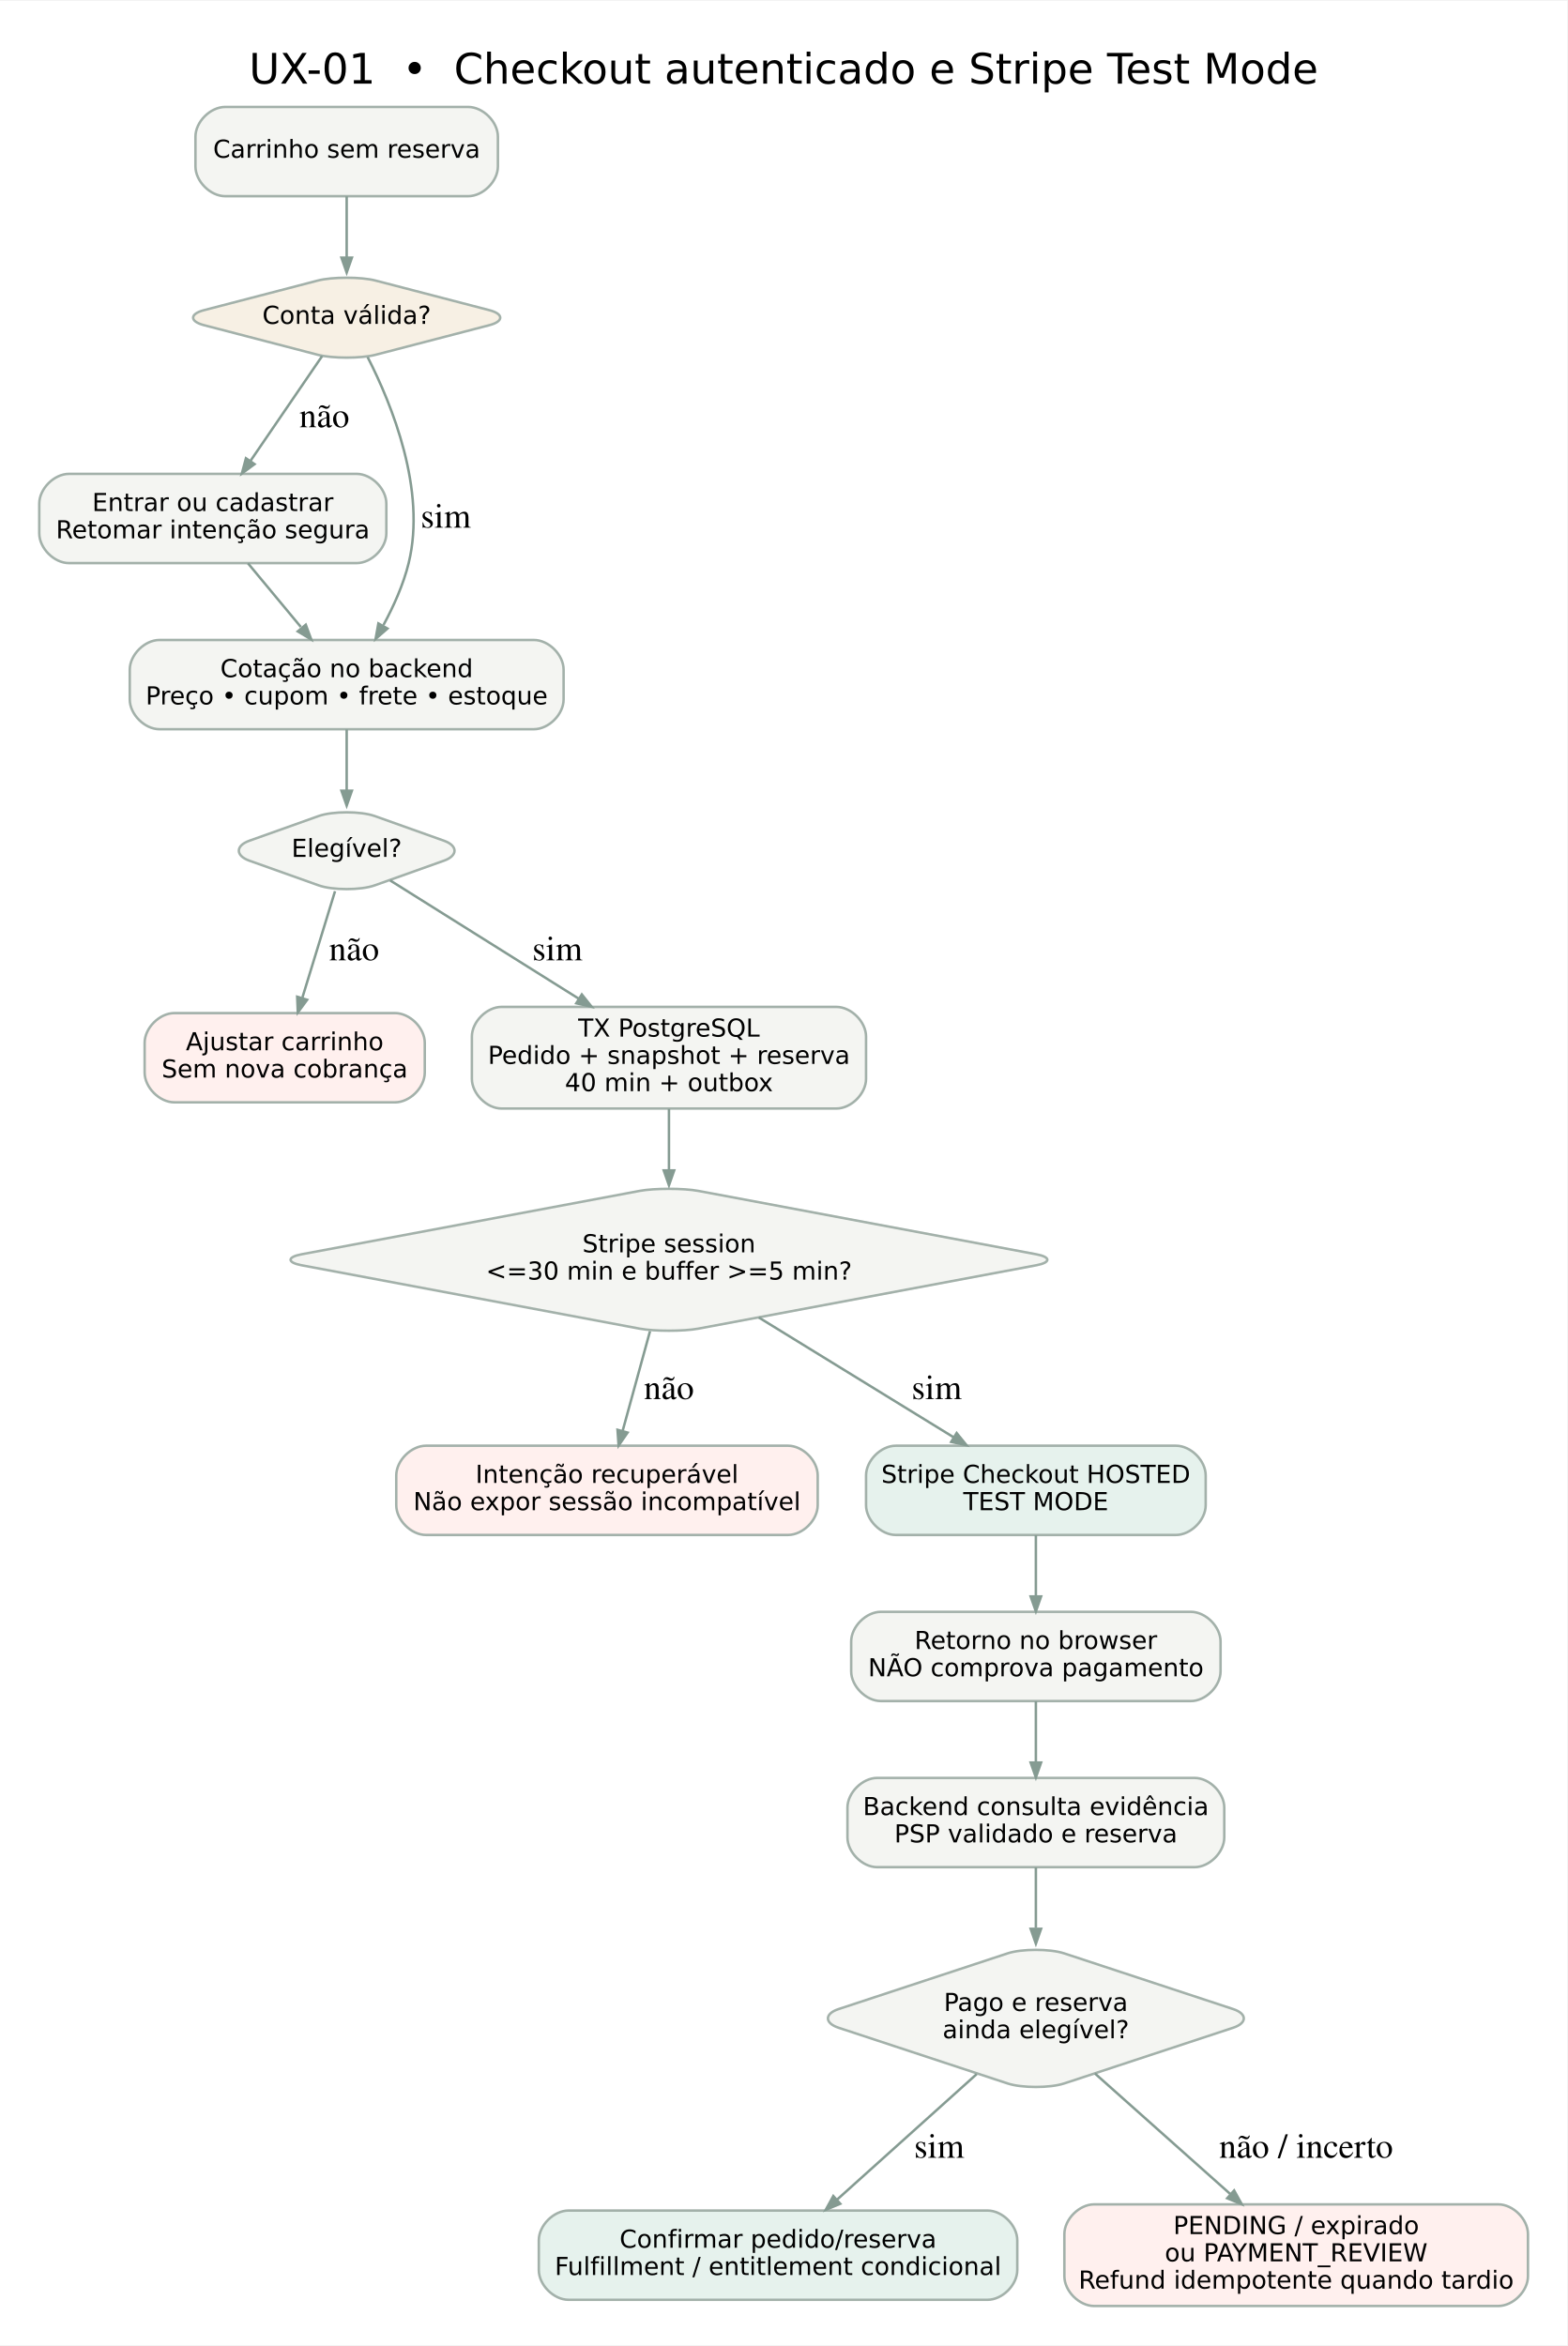
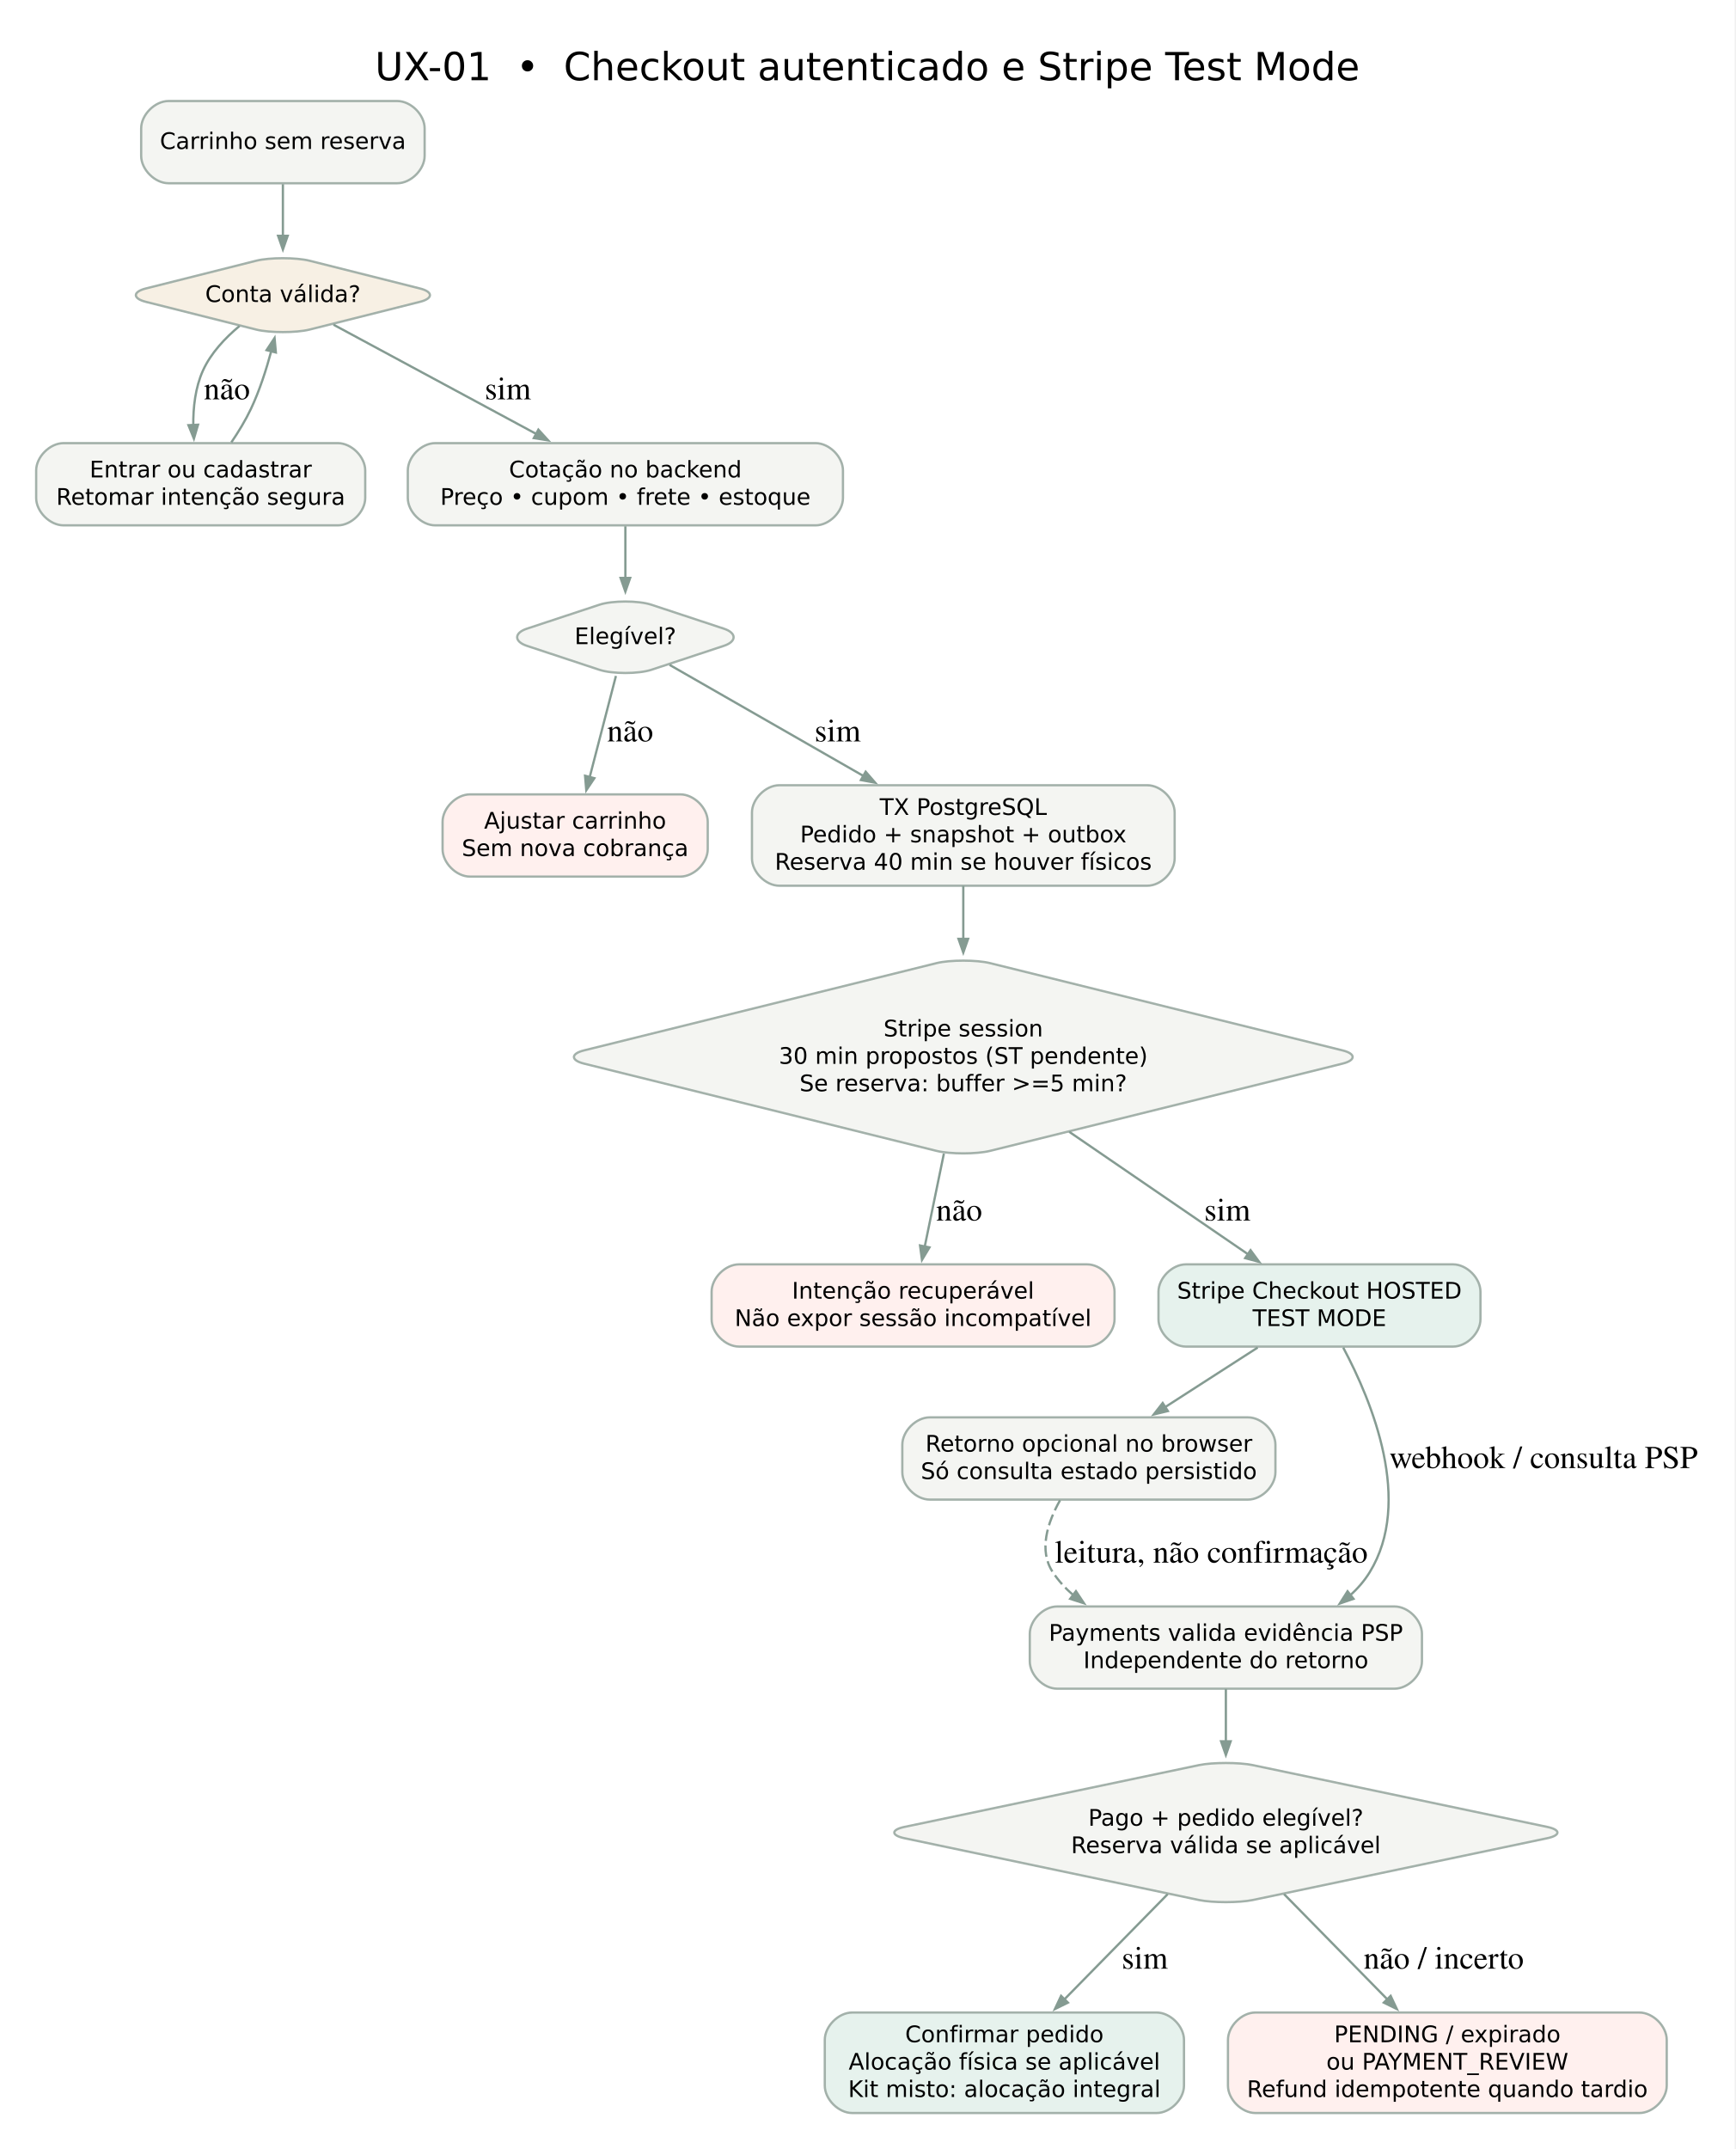
- <svg xmlns="http://www.w3.org/2000/svg" width="632pt" height="946pt" viewBox="0.00 0.00 632.18 945.68">
-   <g id="graph0" class="graph" transform="scale(1 1) rotate(0) translate(15.84 929.84)">
-     <polygon fill="white" stroke="transparent" points="-15.84,15.84 -15.84,-929.84 616.34,-929.84 616.34,15.84 -15.84,15.84" />
-     <text text-anchor="middle" x="300.25" y="-896.4" font-family="DejaVu Sans" font-size="17.00">UX-01  •  Checkout autenticado e Stripe Test Mode</text>
+ <svg xmlns="http://www.w3.org/2000/svg" width="760pt" height="941pt" viewBox="0.00 0.00 760.00 941.00">
+   <g id="graph0" class="graph" transform="scale(1 1) rotate(0) translate(15.84 925.24)">
+     <polygon fill="white" stroke="none" points="-15.84,15.84 -15.84,-925.24 743.9,-925.24 743.9,15.84 -15.84,15.84" />
+     <text xml:space="preserve" text-anchor="middle" x="364.03" y="-890.1" font-family="DejaVu Sans" font-size="17.00">UX-01  •  Checkout autenticado e Stripe Test Mode</text>
    <g id="node1" class="node">
-       <path fill="#f4f5f2" stroke="#a3b1aa" d="M173,-887C173,-887 75,-887 75,-887 69,-887 63,-881 63,-875 63,-875 63,-863 63,-863 63,-857 69,-851 75,-851 75,-851 173,-851 173,-851 179,-851 185,-857 185,-863 185,-863 185,-875 185,-875 185,-881 179,-887 173,-887" />
-       <text text-anchor="middle" x="124" y="-866.5" font-family="DejaVu Sans" font-size="10.00">Carrinho sem reserva</text>
+       <path fill="#f4f5f2" stroke="#a3b1aa" d="M158.14,-881C158.14,-881 57.99,-881 57.99,-881 51.99,-881 45.99,-875 45.99,-869 45.99,-869 45.99,-857 45.99,-857 45.99,-851 51.99,-845 57.99,-845 57.99,-845 158.14,-845 158.14,-845 164.14,-845 170.14,-851 170.14,-857 170.14,-857 170.14,-869 170.14,-869 170.14,-875 164.14,-881 158.14,-881" />
+       <text xml:space="preserve" text-anchor="middle" x="108.06" y="-860" font-family="DejaVu Sans" font-size="10.00">Carrinho sem reserva</text>
    </g>
    <g id="node2" class="node">
-       <path fill="#f7f0e4" stroke="#a3b1aa" d="M112.39,-816.98C112.39,-816.98 66.42,-805.02 66.42,-805.02 60.61,-803.51 60.61,-800.49 66.42,-798.98 66.42,-798.98 112.39,-787.02 112.39,-787.02 118.19,-785.51 129.81,-785.51 135.61,-787.02 135.61,-787.02 181.58,-798.98 181.58,-798.98 187.39,-800.49 187.39,-803.51 181.58,-805.02 181.58,-805.02 135.61,-816.98 135.61,-816.98 129.81,-818.49 118.19,-818.49 112.39,-816.98" />
-       <text text-anchor="middle" x="124" y="-799.5" font-family="DejaVu Sans" font-size="10.00">Conta válida?</text>
+       <path fill="#f7f0e4" stroke="#a3b1aa" d="M96.42,-811.08C96.42,-811.08 48.03,-798.92 48.03,-798.92 42.21,-797.46 42.21,-794.54 48.03,-793.08 48.03,-793.08 96.42,-780.92 96.42,-780.92 102.24,-779.46 113.88,-779.46 119.7,-780.92 119.7,-780.92 168.1,-793.08 168.1,-793.08 173.92,-794.54 173.92,-797.46 168.1,-798.92 168.1,-798.92 119.7,-811.08 119.7,-811.08 113.88,-812.54 102.24,-812.54 96.42,-811.08" />
+       <text xml:space="preserve" text-anchor="middle" x="108.06" y="-793" font-family="DejaVu Sans" font-size="10.00">Conta válida?</text>
    </g>
    <g id="edge1" class="edge">
-       <path fill="none" stroke="#859b92" d="M124,-850.92C124,-843.37 124,-834.37 124,-826.22" />
-       <polygon fill="#859b92" stroke="#859b92" points="126.1,-826.19 124,-820.19 121.9,-826.19 126.1,-826.19" />
+       <path fill="none" stroke="#859b92" d="M108.06,-844.58C108.06,-837.59 108.06,-829.39 108.06,-821.8" />
+       <polygon fill="#859b92" stroke="#859b92" points="110.16,-821.98 108.06,-815.98 105.96,-821.98 110.16,-821.98" />
    </g>
    <g id="node3" class="node">
-       <path fill="#f4f5f2" stroke="#a3b1aa" d="M128,-739C128,-739 12,-739 12,-739 6,-739 0,-733 0,-727 0,-727 0,-715 0,-715 0,-709 6,-703 12,-703 12,-703 128,-703 128,-703 134,-703 140,-709 140,-715 140,-715 140,-727 140,-727 140,-733 134,-739 128,-739" />
-       <text text-anchor="middle" x="70" y="-724" font-family="DejaVu Sans" font-size="10.00">Entrar ou cadastrar</text>
-       <text text-anchor="middle" x="70" y="-713" font-family="DejaVu Sans" font-size="10.00">Retomar intenção segura</text>
+       <path fill="#f4f5f2" stroke="#a3b1aa" d="M132.12,-731.2C132.12,-731.2 12,-731.2 12,-731.2 6,-731.2 0,-725.2 0,-719.2 0,-719.2 0,-707.2 0,-707.2 0,-701.2 6,-695.2 12,-695.2 12,-695.2 132.12,-695.2 132.12,-695.2 138.12,-695.2 144.12,-701.2 144.12,-707.2 144.12,-707.2 144.12,-719.2 144.12,-719.2 144.12,-725.2 138.12,-731.2 132.12,-731.2" />
+       <text xml:space="preserve" text-anchor="middle" x="72.06" y="-716.2" font-family="DejaVu Sans" font-size="10.00">Entrar ou cadastrar</text>
+       <text xml:space="preserve" text-anchor="middle" x="72.06" y="-704.2" font-family="DejaVu Sans" font-size="10.00">Retomar intenção segura</text>
    </g>
    <g id="edge3" class="edge">
-       <path fill="none" stroke="#859b92" d="M114.1,-786.51C106.03,-774.71 94.51,-757.86 85.27,-744.34" />
-       <polygon fill="#859b92" stroke="#859b92" points="86.84,-742.92 81.72,-739.15 83.37,-745.29 86.84,-742.92" />
-       <text text-anchor="middle" x="115" y="-757.8" font-family="Times,serif" font-size="14.00">não</text>
+       <path fill="none" stroke="#859b92" d="M89.07,-782.5C82.79,-777.28 76.53,-770.65 73.06,-763 69.69,-755.55 68.72,-746.79 68.81,-738.76" />
+       <polygon fill="#859b92" stroke="#859b92" points="70.89,-739.26 69.09,-733.16 66.7,-739.05 70.89,-739.26" />
+       <text xml:space="preserve" text-anchor="middle" x="83.56" y="-750.4" font-family="Times,serif" font-size="14.00">não</text>
    </g>
    <g id="node4" class="node">
-       <path fill="#f4f5f2" stroke="#a3b1aa" d="M199.5,-672C199.5,-672 48.5,-672 48.5,-672 42.5,-672 36.5,-666 36.5,-660 36.5,-660 36.5,-648 36.5,-648 36.5,-642 42.5,-636 48.5,-636 48.5,-636 199.5,-636 199.5,-636 205.5,-636 211.5,-642 211.5,-648 211.5,-648 211.5,-660 211.5,-660 211.5,-666 205.5,-672 199.5,-672" />
-       <text text-anchor="middle" x="124" y="-657" font-family="DejaVu Sans" font-size="10.00">Cotação no backend</text>
-       <text text-anchor="middle" x="124" y="-646" font-family="DejaVu Sans" font-size="10.00">Preço • cupom • frete • estoque</text>
+       <path fill="#f4f5f2" stroke="#a3b1aa" d="M341.36,-731.2C341.36,-731.2 174.77,-731.2 174.77,-731.2 168.77,-731.2 162.77,-725.2 162.77,-719.2 162.77,-719.2 162.77,-707.2 162.77,-707.2 162.77,-701.2 168.77,-695.2 174.77,-695.2 174.77,-695.2 341.36,-695.2 341.36,-695.2 347.36,-695.2 353.36,-701.2 353.36,-707.2 353.36,-707.2 353.36,-719.2 353.36,-719.2 353.36,-725.2 347.36,-731.2 341.36,-731.2" />
+       <text xml:space="preserve" text-anchor="middle" x="258.06" y="-716.2" font-family="DejaVu Sans" font-size="10.00">Cotação no backend</text>
+       <text xml:space="preserve" text-anchor="middle" x="258.06" y="-704.2" font-family="DejaVu Sans" font-size="10.00">Preço • cupom • frete • estoque</text>
    </g>
    <g id="edge2" class="edge">
-       <path fill="none" stroke="#859b92" d="M132.46,-786.08C142.27,-766.89 156.22,-732.51 149,-703 146.9,-694.42 142.97,-685.66 138.84,-678.02" />
-       <polygon fill="#859b92" stroke="#859b92" points="140.45,-676.61 135.66,-672.42 136.79,-678.67 140.45,-676.61" />
-       <text text-anchor="middle" x="164" y="-717.3" font-family="Times,serif" font-size="14.00">sim</text>
+       <path fill="none" stroke="#859b92" d="M130.2,-783.08C153.61,-770.47 191,-750.32 219.32,-735.07" />
+       <polygon fill="#859b92" stroke="#859b92" points="219.96,-737.11 224.24,-732.42 217.96,-733.41 219.96,-737.11" />
+       <text xml:space="preserve" text-anchor="middle" x="206.61" y="-750.4" font-family="Times,serif" font-size="14.00">sim</text>
    </g>
    <g id="edge4" class="edge">
-       <path fill="none" stroke="#859b92" d="M84.19,-702.92C90.71,-695.07 98.53,-685.66 105.5,-677.26" />
-       <polygon fill="#859b92" stroke="#859b92" points="107.5,-678.15 109.72,-672.19 104.27,-675.46 107.5,-678.15" />
+       <path fill="none" stroke="#859b92" d="M85.47,-731.52C88.6,-736.12 91.7,-741.2 94.06,-746.2 97.81,-754.13 100.75,-763.28 102.96,-771.49" />
+       <polygon fill="#859b92" stroke="#859b92" points="100.91,-771.93 104.41,-777.24 104.98,-770.9 100.91,-771.93" />
    </g>
    <g id="node5" class="node">
-       <path fill="#f4f5f2" stroke="#a3b1aa" d="M112.69,-600.98C112.69,-600.98 84.74,-591.02 84.74,-591.02 79.09,-589.01 79.09,-584.99 84.74,-582.98 84.74,-582.98 112.69,-573.02 112.69,-573.02 118.35,-571.01 129.65,-571.01 135.31,-573.02 135.31,-573.02 163.26,-582.98 163.26,-582.98 168.91,-584.99 168.91,-589.01 163.26,-591.02 163.26,-591.02 135.31,-600.98 135.31,-600.98 129.65,-602.99 118.35,-602.99 112.69,-600.98" />
-       <text text-anchor="middle" x="124" y="-584.5" font-family="DejaVu Sans" font-size="10.00">Elegível?</text>
+       <path fill="#f4f5f2" stroke="#a3b1aa" d="M246.67,-660.44C246.67,-660.44 214.94,-649.96 214.94,-649.96 209.24,-648.08 209.24,-644.32 214.94,-642.44 214.94,-642.44 246.67,-631.96 246.67,-631.96 252.36,-630.08 263.76,-630.08 269.46,-631.96 269.46,-631.96 301.19,-642.44 301.19,-642.44 306.89,-644.32 306.89,-648.08 301.19,-649.96 301.19,-649.96 269.46,-660.44 269.46,-660.44 263.76,-662.32 252.36,-662.32 246.67,-660.44" />
+       <text xml:space="preserve" text-anchor="middle" x="258.06" y="-643.2" font-family="DejaVu Sans" font-size="10.00">Elegível?</text>
    </g>
    <g id="edge5" class="edge">
-       <path fill="none" stroke="#859b92" d="M124,-635.92C124,-628.37 124,-619.37 124,-611.22" />
-       <polygon fill="#859b92" stroke="#859b92" points="126.1,-611.19 124,-605.19 121.9,-611.19 126.1,-611.19" />
+       <path fill="none" stroke="#859b92" d="M258.06,-694.78C258.06,-687.79 258.06,-679.59 258.06,-672" />
+       <polygon fill="#859b92" stroke="#859b92" points="260.16,-672.18 258.06,-666.18 255.96,-672.18 260.16,-672.18" />
    </g>
    <g id="node6" class="node">
-       <path fill="#fff0ee" stroke="#a3b1aa" d="M143.5,-521.5C143.5,-521.5 54.5,-521.5 54.5,-521.5 48.5,-521.5 42.5,-515.5 42.5,-509.5 42.5,-509.5 42.5,-497.5 42.5,-497.5 42.5,-491.5 48.5,-485.5 54.5,-485.5 54.5,-485.5 143.5,-485.5 143.5,-485.5 149.5,-485.5 155.5,-491.5 155.5,-497.5 155.5,-497.5 155.5,-509.5 155.5,-509.5 155.5,-515.5 149.5,-521.5 143.5,-521.5" />
-       <text text-anchor="middle" x="99" y="-506.5" font-family="DejaVu Sans" font-size="10.00">Ajustar carrinho</text>
-       <text text-anchor="middle" x="99" y="-495.5" font-family="DejaVu Sans" font-size="10.00">Sem nova cobrança</text>
+       <path fill="#fff0ee" stroke="#a3b1aa" d="M282.13,-577.4C282.13,-577.4 190,-577.4 190,-577.4 184,-577.4 178,-571.4 178,-565.4 178,-565.4 178,-553.4 178,-553.4 178,-547.4 184,-541.4 190,-541.4 190,-541.4 282.13,-541.4 282.13,-541.4 288.13,-541.4 294.13,-547.4 294.13,-553.4 294.13,-553.4 294.13,-565.4 294.13,-565.4 294.13,-571.4 288.13,-577.4 282.13,-577.4" />
+       <text xml:space="preserve" text-anchor="middle" x="236.06" y="-562.4" font-family="DejaVu Sans" font-size="10.00">Ajustar carrinho</text>
+       <text xml:space="preserve" text-anchor="middle" x="236.06" y="-550.4" font-family="DejaVu Sans" font-size="10.00">Sem nova cobrança</text>
    </g>
    <g id="edge6" class="edge">
-       <path fill="none" stroke="#859b92" d="M119.3,-570.67C115.59,-558.59 110.37,-541.56 106.15,-527.8" />
-       <polygon fill="#859b92" stroke="#859b92" points="108.05,-526.86 104.29,-521.74 104.04,-528.09 108.05,-526.86" />
-       <text text-anchor="middle" x="127" y="-542.8" font-family="Times,serif" font-size="14.00">não</text>
+       <path fill="none" stroke="#859b92" d="M253.92,-629.25C250.68,-616.75 246.11,-599.14 242.41,-584.86" />
+       <polygon fill="#859b92" stroke="#859b92" points="244.48,-584.48 240.94,-579.2 240.41,-585.54 244.48,-584.48" />
+       <text xml:space="preserve" text-anchor="middle" x="260.18" y="-600.6" font-family="Times,serif" font-size="14.00">não</text>
    </g>
    <g id="node7" class="node">
-       <path fill="#f4f5f2" stroke="#a3b1aa" d="M321.5,-524C321.5,-524 186.5,-524 186.5,-524 180.5,-524 174.5,-518 174.5,-512 174.5,-512 174.5,-495 174.5,-495 174.5,-489 180.5,-483 186.5,-483 186.5,-483 321.5,-483 321.5,-483 327.5,-483 333.5,-489 333.5,-495 333.5,-495 333.5,-512 333.5,-512 333.5,-518 327.5,-524 321.5,-524" />
-       <text text-anchor="middle" x="254" y="-512" font-family="DejaVu Sans" font-size="10.00">TX PostgreSQL</text>
-       <text text-anchor="middle" x="254" y="-501" font-family="DejaVu Sans" font-size="10.00">Pedido + snapshot + reserva</text>
-       <text text-anchor="middle" x="254" y="-490" font-family="DejaVu Sans" font-size="10.00">40 min + outbox</text>
+       <path fill="#f4f5f2" stroke="#a3b1aa" d="M486.63,-581.4C486.63,-581.4 325.5,-581.4 325.5,-581.4 319.5,-581.4 313.5,-575.4 313.5,-569.4 313.5,-569.4 313.5,-549.4 313.5,-549.4 313.5,-543.4 319.5,-537.4 325.5,-537.4 325.5,-537.4 486.63,-537.4 486.63,-537.4 492.63,-537.4 498.63,-543.4 498.63,-549.4 498.63,-549.4 498.63,-569.4 498.63,-569.4 498.63,-575.4 492.63,-581.4 486.63,-581.4" />
+       <text xml:space="preserve" text-anchor="middle" x="406.06" y="-568.4" font-family="DejaVu Sans" font-size="10.00">TX PostgreSQL</text>
+       <text xml:space="preserve" text-anchor="middle" x="406.06" y="-556.4" font-family="DejaVu Sans" font-size="10.00">Pedido + snapshot + outbox</text>
+       <text xml:space="preserve" text-anchor="middle" x="406.06" y="-544.4" font-family="DejaVu Sans" font-size="10.00">Reserva 40 min se houver físicos</text>
    </g>
    <g id="edge7" class="edge">
-       <path fill="none" stroke="#859b92" d="M141.53,-575.01C160.94,-562.84 192.77,-542.89 217.62,-527.3" />
-       <polygon fill="#859b92" stroke="#859b92" points="218.85,-529.02 222.82,-524.05 216.62,-525.46 218.85,-529.02" />
-       <text text-anchor="middle" x="209" y="-542.8" font-family="Times,serif" font-size="14.00">sim</text>
+       <path fill="none" stroke="#859b92" d="M277.41,-634.11C298.9,-621.8 334.28,-601.53 362.51,-585.36" />
+       <polygon fill="#859b92" stroke="#859b92" points="363.3,-587.32 367.47,-582.52 361.22,-583.68 363.3,-587.32" />
+       <text xml:space="preserve" text-anchor="middle" x="351.04" y="-600.6" font-family="Times,serif" font-size="14.00">sim</text>
    </g>
    <g id="node8" class="node">
-       <path fill="#f4f5f2" stroke="#a3b1aa" d="M242.21,-449.79C242.21,-449.79 105.79,-424.21 105.79,-424.21 99.9,-423.11 99.9,-420.89 105.79,-419.79 105.79,-419.79 242.21,-394.21 242.21,-394.21 248.1,-393.11 259.9,-393.11 265.79,-394.21 265.79,-394.21 402.21,-419.79 402.21,-419.79 408.1,-420.89 408.1,-423.11 402.21,-424.21 402.21,-424.21 265.79,-449.79 265.79,-449.79 259.9,-450.89 248.1,-450.89 242.21,-449.79" />
-       <text text-anchor="middle" x="254" y="-425" font-family="DejaVu Sans" font-size="10.00">Stripe session</text>
-       <text text-anchor="middle" x="254" y="-414" font-family="DejaVu Sans" font-size="10.00">&lt;=30 min e buffer &gt;=5 min?</text>
+       <path fill="#f4f5f2" stroke="#a3b1aa" d="M394.41,-503.52C394.41,-503.52 239.9,-465.28 239.9,-465.28 234.08,-463.84 234.08,-460.96 239.9,-459.52 239.9,-459.52 394.41,-421.28 394.41,-421.28 400.24,-419.84 411.89,-419.84 417.71,-421.28 417.71,-421.28 572.22,-459.52 572.22,-459.52 578.04,-460.96 578.04,-463.84 572.22,-465.28 572.22,-465.28 417.71,-503.52 417.71,-503.52 411.89,-504.96 400.24,-504.96 394.41,-503.52" />
+       <text xml:space="preserve" text-anchor="middle" x="406.06" y="-471.4" font-family="DejaVu Sans" font-size="10.00">Stripe session</text>
+       <text xml:space="preserve" text-anchor="middle" x="406.06" y="-459.4" font-family="DejaVu Sans" font-size="10.00">30 min propostos (ST pendente)</text>
+       <text xml:space="preserve" text-anchor="middle" x="406.06" y="-447.4" font-family="DejaVu Sans" font-size="10.00">Se reserva: buffer &gt;=5 min?</text>
    </g>
    <g id="edge8" class="edge">
-       <path fill="none" stroke="#859b92" d="M254,-482.85C254,-475.45 254,-466.78 254,-458.38" />
-       <polygon fill="#859b92" stroke="#859b92" points="256.1,-458.04 254,-452.04 251.9,-458.04 256.1,-458.04" />
+       <path fill="none" stroke="#859b92" d="M406.06,-537.32C406.06,-530.3 406.06,-522.15 406.06,-513.88" />
+       <polygon fill="#859b92" stroke="#859b92" points="408.16,-514.13 406.06,-508.13 403.96,-514.13 408.16,-514.13" />
    </g>
    <g id="node9" class="node">
-       <path fill="#fff0ee" stroke="#a3b1aa" d="M302,-347C302,-347 156,-347 156,-347 150,-347 144,-341 144,-335 144,-335 144,-323 144,-323 144,-317 150,-311 156,-311 156,-311 302,-311 302,-311 308,-311 314,-317 314,-323 314,-323 314,-335 314,-335 314,-341 308,-347 302,-347" />
-       <text text-anchor="middle" x="229" y="-332" font-family="DejaVu Sans" font-size="10.00">Intenção recuperável</text>
-       <text text-anchor="middle" x="229" y="-321" font-family="DejaVu Sans" font-size="10.00">Não expor sessão incompatível</text>
+       <path fill="#fff0ee" stroke="#a3b1aa" d="M460.3,-371.6C460.3,-371.6 307.83,-371.6 307.83,-371.6 301.83,-371.6 295.83,-365.6 295.83,-359.6 295.83,-359.6 295.83,-347.6 295.83,-347.6 295.83,-341.6 301.83,-335.6 307.83,-335.6 307.83,-335.6 460.3,-335.6 460.3,-335.6 466.3,-335.6 472.3,-341.6 472.3,-347.6 472.3,-347.6 472.3,-359.6 472.3,-359.6 472.3,-365.6 466.3,-371.6 460.3,-371.6" />
+       <text xml:space="preserve" text-anchor="middle" x="384.06" y="-356.6" font-family="DejaVu Sans" font-size="10.00">Intenção recuperável</text>
+       <text xml:space="preserve" text-anchor="middle" x="384.06" y="-344.6" font-family="DejaVu Sans" font-size="10.00">Não expor sessão incompatível</text>
    </g>
    <g id="edge9" class="edge">
-       <path fill="none" stroke="#859b92" d="M246.36,-393.2C242.84,-380.38 238.71,-365.34 235.36,-353.15" />
-       <polygon fill="#859b92" stroke="#859b92" points="237.3,-352.29 233.69,-347.06 233.25,-353.4 237.3,-352.29" />
-       <text text-anchor="middle" x="254" y="-365.8" font-family="Times,serif" font-size="14.00">não</text>
+       <path fill="none" stroke="#859b92" d="M397.56,-420.11C394.71,-406.3 391.63,-391.36 389.14,-379.23" />
+       <polygon fill="#859b92" stroke="#859b92" points="391.24,-379.02 387.97,-373.57 387.12,-379.87 391.24,-379.02" />
+       <text xml:space="preserve" text-anchor="middle" x="404.25" y="-390.8" font-family="Times,serif" font-size="14.00">não</text>
    </g>
    <g id="node10" class="node">
-       <path fill="#e6f2ed" stroke="#a3b1aa" d="M458.5,-347C458.5,-347 345.5,-347 345.5,-347 339.5,-347 333.5,-341 333.5,-335 333.5,-335 333.5,-323 333.5,-323 333.5,-317 339.5,-311 345.5,-311 345.5,-311 458.5,-311 458.5,-311 464.5,-311 470.5,-317 470.5,-323 470.5,-323 470.5,-335 470.5,-335 470.5,-341 464.5,-347 458.5,-347" />
-       <text text-anchor="middle" x="402" y="-332" font-family="DejaVu Sans" font-size="10.00">Stripe Checkout HOSTED</text>
-       <text text-anchor="middle" x="402" y="-321" font-family="DejaVu Sans" font-size="10.00">TEST MODE</text>
+       <path fill="#e6f2ed" stroke="#a3b1aa" d="M620.57,-371.6C620.57,-371.6 503.55,-371.6 503.55,-371.6 497.55,-371.6 491.55,-365.6 491.55,-359.6 491.55,-359.6 491.55,-347.6 491.55,-347.6 491.55,-341.6 497.55,-335.6 503.55,-335.6 503.55,-335.6 620.57,-335.6 620.57,-335.6 626.57,-335.6 632.57,-341.6 632.57,-347.6 632.57,-347.6 632.57,-359.6 632.57,-359.6 632.57,-365.6 626.57,-371.6 620.57,-371.6" />
+       <text xml:space="preserve" text-anchor="middle" x="562.06" y="-356.6" font-family="DejaVu Sans" font-size="10.00">Stripe Checkout HOSTED</text>
+       <text xml:space="preserve" text-anchor="middle" x="562.06" y="-344.6" font-family="DejaVu Sans" font-size="10.00">TEST MODE</text>
    </g>
    <g id="edge10" class="edge">
-       <path fill="none" stroke="#859b92" d="M290.2,-398.74C314.23,-383.97 345.53,-364.72 368.89,-350.36" />
-       <polygon fill="#859b92" stroke="#859b92" points="370.04,-352.12 374.05,-347.19 367.84,-348.54 370.04,-352.12" />
-       <text text-anchor="middle" x="362" y="-365.8" font-family="Times,serif" font-size="14.00">sim</text>
+       <path fill="none" stroke="#859b92" d="M452.45,-429.65C477.73,-412.33 508.35,-391.37 530.8,-376.01" />
+       <polygon fill="#859b92" stroke="#859b92" points="531.88,-377.81 535.65,-372.68 529.51,-374.34 531.88,-377.81" />
+       <text xml:space="preserve" text-anchor="middle" x="521.72" y="-390.8" font-family="Times,serif" font-size="14.00">sim</text>
    </g>
    <g id="node11" class="node">
-       <path fill="#f4f5f2" stroke="#a3b1aa" d="M464.5,-280C464.5,-280 339.5,-280 339.5,-280 333.5,-280 327.5,-274 327.5,-268 327.5,-268 327.5,-256 327.5,-256 327.5,-250 333.5,-244 339.5,-244 339.5,-244 464.5,-244 464.5,-244 470.5,-244 476.5,-250 476.5,-256 476.5,-256 476.5,-268 476.5,-268 476.5,-274 470.5,-280 464.5,-280" />
-       <text text-anchor="middle" x="402" y="-265" font-family="DejaVu Sans" font-size="10.00">Retorno no browser</text>
-       <text text-anchor="middle" x="402" y="-254" font-family="DejaVu Sans" font-size="10.00">NÃO comprova pagamento</text>
+       <path fill="#f4f5f2" stroke="#a3b1aa" d="M530.77,-304.6C530.77,-304.6 391.35,-304.6 391.35,-304.6 385.35,-304.6 379.35,-298.6 379.35,-292.6 379.35,-292.6 379.35,-280.6 379.35,-280.6 379.35,-274.6 385.35,-268.6 391.35,-268.6 391.35,-268.6 530.77,-268.6 530.77,-268.6 536.77,-268.6 542.77,-274.6 542.77,-280.6 542.77,-280.6 542.77,-292.6 542.77,-292.6 542.77,-298.6 536.77,-304.6 530.77,-304.6" />
+       <text xml:space="preserve" text-anchor="middle" x="461.06" y="-289.6" font-family="DejaVu Sans" font-size="10.00">Retorno opcional no browser</text>
+       <text xml:space="preserve" text-anchor="middle" x="461.06" y="-277.6" font-family="DejaVu Sans" font-size="10.00">Só consulta estado persistido</text>
    </g>
    <g id="edge11" class="edge">
-       <path fill="none" stroke="#859b92" d="M402,-310.92C402,-303.37 402,-294.37 402,-286.22" />
-       <polygon fill="#859b92" stroke="#859b92" points="404.1,-286.19 402,-280.19 399.9,-286.19 404.1,-286.19" />
+       <path fill="none" stroke="#859b92" d="M535,-335.18C522.54,-327.17 507.65,-317.58 494.5,-309.12" />
+       <polygon fill="#859b92" stroke="#859b92" points="495.66,-307.37 489.48,-305.89 493.39,-310.9 495.66,-307.37" />
    </g>
    <g id="node12" class="node">
-       <path fill="#f4f5f2" stroke="#a3b1aa" d="M466,-213C466,-213 338,-213 338,-213 332,-213 326,-207 326,-201 326,-201 326,-189 326,-189 326,-183 332,-177 338,-177 338,-177 466,-177 466,-177 472,-177 478,-183 478,-189 478,-189 478,-201 478,-201 478,-207 472,-213 466,-213" />
-       <text text-anchor="middle" x="402" y="-198" font-family="DejaVu Sans" font-size="10.00">Backend consulta evidência</text>
-       <text text-anchor="middle" x="402" y="-187" font-family="DejaVu Sans" font-size="10.00">PSP validado e reserva</text>
+       <path fill="#f4f5f2" stroke="#a3b1aa" d="M594.94,-221.8C594.94,-221.8 447.18,-221.8 447.18,-221.8 441.18,-221.8 435.18,-215.8 435.18,-209.8 435.18,-209.8 435.18,-197.8 435.18,-197.8 435.18,-191.8 441.18,-185.8 447.18,-185.8 447.18,-185.8 594.94,-185.8 594.94,-185.8 600.94,-185.8 606.94,-191.8 606.94,-197.8 606.94,-197.8 606.94,-209.8 606.94,-209.8 606.94,-215.8 600.94,-221.8 594.94,-221.8" />
+       <text xml:space="preserve" text-anchor="middle" x="521.06" y="-206.8" font-family="DejaVu Sans" font-size="10.00">Payments valida evidência PSP</text>
+       <text xml:space="preserve" text-anchor="middle" x="521.06" y="-194.8" font-family="DejaVu Sans" font-size="10.00">Independente do retorno</text>
    </g>
    <g id="edge12" class="edge">
-       <path fill="none" stroke="#859b92" d="M402,-243.92C402,-236.37 402,-227.37 402,-219.22" />
-       <polygon fill="#859b92" stroke="#859b92" points="404.1,-219.19 402,-213.19 399.9,-219.19 404.1,-219.19" />
+       <path fill="none" stroke="#859b92" d="M572.47,-335.14C585.24,-311.21 603.01,-267.67 584.06,-236.8 581.7,-232.96 578.73,-229.56 575.35,-226.56" />
+       <polygon fill="#859b92" stroke="#859b92" points="576.96,-225.15 570.95,-223.09 574.36,-228.45 576.96,-225.15" />
+       <text xml:space="preserve" text-anchor="middle" x="660.2" y="-282.4" font-family="Times,serif" font-size="14.00">webhook / consulta PSP</text>
+     </g>
+     <g id="edge13" class="edge">
+       <path fill="none" stroke="#859b92" stroke-dasharray="5,2" d="M448.44,-268.32C442.92,-258.5 438.97,-246.3 445.27,-236.8 447.81,-232.97 450.91,-229.6 454.38,-226.63" />
+       <polygon fill="#859b92" stroke="#859b92" points="455.4,-228.5 458.92,-223.2 452.87,-225.15 455.4,-228.5" />
+       <text xml:space="preserve" text-anchor="middle" x="514.67" y="-241" font-family="Times,serif" font-size="14.00">leitura, não confirmação</text>
    </g>
    <g id="node13" class="node">
-       <path fill="#f4f5f2" stroke="#a3b1aa" d="M390.6,-142.24C390.6,-142.24 322.4,-119.76 322.4,-119.76 316.7,-117.88 316.7,-114.12 322.4,-112.24 322.4,-112.24 390.6,-89.76 390.6,-89.76 396.3,-87.88 407.7,-87.88 413.4,-89.76 413.4,-89.76 481.6,-112.24 481.6,-112.24 487.3,-114.12 487.3,-117.88 481.6,-119.76 481.6,-119.76 413.4,-142.24 413.4,-142.24 407.7,-144.12 396.3,-144.12 390.6,-142.24" />
-       <text text-anchor="middle" x="402" y="-119" font-family="DejaVu Sans" font-size="10.00">Pago e reserva</text>
-       <text text-anchor="middle" x="402" y="-108" font-family="DejaVu Sans" font-size="10.00">ainda elegível?</text>
+       <path fill="#f4f5f2" stroke="#a3b1aa" d="M509.32,-152.34C509.32,-152.34 380.24,-125.26 380.24,-125.26 374.37,-124.03 374.37,-121.57 380.24,-120.34 380.24,-120.34 509.32,-93.26 509.32,-93.26 515.19,-92.03 526.93,-92.03 532.81,-93.26 532.81,-93.26 661.88,-120.34 661.88,-120.34 667.75,-121.57 667.75,-124.03 661.88,-125.26 661.88,-125.26 532.81,-152.34 532.81,-152.34 526.93,-153.57 515.19,-153.57 509.32,-152.34" />
+       <text xml:space="preserve" text-anchor="middle" x="521.06" y="-125.8" font-family="DejaVu Sans" font-size="10.00">Pago + pedido elegível?</text>
+       <text xml:space="preserve" text-anchor="middle" x="521.06" y="-113.8" font-family="DejaVu Sans" font-size="10.00">Reserva válida se aplicável</text>
    </g>
-     <g id="edge13" class="edge">
-       <path fill="none" stroke="#859b92" d="M402,-176.91C402,-169.71 402,-161.04 402,-152.56" />
-       <polygon fill="#859b92" stroke="#859b92" points="404.1,-152.14 402,-146.14 399.9,-152.14 404.1,-152.14" />
+     <g id="edge14" class="edge">
+       <path fill="none" stroke="#859b92" d="M521.06,-185.66C521.06,-178.85 521.06,-170.72 521.06,-162.62" />
+       <polygon fill="#859b92" stroke="#859b92" points="523.16,-162.75 521.06,-156.75 518.96,-162.75 523.16,-162.75" />
    </g>
    <g id="node14" class="node">
-       <path fill="#e6f2ed" stroke="#a3b1aa" d="M382.5,-38.5C382.5,-38.5 213.5,-38.5 213.5,-38.5 207.5,-38.5 201.5,-32.5 201.5,-26.5 201.5,-26.5 201.5,-14.5 201.5,-14.5 201.5,-8.5 207.5,-2.5 213.5,-2.5 213.5,-2.5 382.5,-2.5 382.5,-2.5 388.5,-2.5 394.5,-8.5 394.5,-14.5 394.5,-14.5 394.5,-26.5 394.5,-26.5 394.5,-32.5 388.5,-38.5 382.5,-38.5" />
-       <text text-anchor="middle" x="298" y="-23.5" font-family="DejaVu Sans" font-size="10.00">Confirmar pedido/reserva</text>
-       <text text-anchor="middle" x="298" y="-12.5" font-family="DejaVu Sans" font-size="10.00">Fulfillment / entitlement condicional</text>
+       <path fill="#e6f2ed" stroke="#a3b1aa" d="M490.72,-44C490.72,-44 357.4,-44 357.4,-44 351.4,-44 345.4,-38 345.4,-32 345.4,-32 345.4,-12 345.4,-12 345.4,-6 351.4,0 357.4,0 357.4,0 490.72,0 490.72,0 496.72,0 502.72,-6 502.72,-12 502.72,-12 502.72,-32 502.72,-32 502.72,-38 496.72,-44 490.72,-44" />
+       <text xml:space="preserve" text-anchor="middle" x="424.06" y="-31" font-family="DejaVu Sans" font-size="10.00">Confirmar pedido</text>
+       <text xml:space="preserve" text-anchor="middle" x="424.06" y="-19" font-family="DejaVu Sans" font-size="10.00">Alocação física se aplicável</text>
+       <text xml:space="preserve" text-anchor="middle" x="424.06" y="-7" font-family="DejaVu Sans" font-size="10.00">Kit misto: alocação integral</text>
    </g>
-     <g id="edge14" class="edge">
-       <path fill="none" stroke="#859b92" d="M378.14,-93.55C361.26,-78.37 338.71,-58.1 321.83,-42.93" />
-       <polygon fill="#859b92" stroke="#859b92" points="323.1,-41.24 317.23,-38.79 320.29,-44.36 323.1,-41.24" />
-       <text text-anchor="middle" x="363" y="-59.8" font-family="Times,serif" font-size="14.00">sim</text>
+     <g id="edge15" class="edge">
+       <path fill="none" stroke="#859b92" d="M495.58,-95.84C481.58,-81.58 464.25,-63.93 450.16,-49.58" />
+       <polygon fill="#859b92" stroke="#859b92" points="451.89,-48.34 446.19,-45.53 448.89,-51.29 451.89,-48.34" />
+       <text xml:space="preserve" text-anchor="middle" x="485.58" y="-63.2" font-family="Times,serif" font-size="14.00">sim</text>
    </g>
    <g id="node15" class="node">
-       <path fill="#fff0ee" stroke="#a3b1aa" d="M588.5,-41C588.5,-41 425.5,-41 425.5,-41 419.5,-41 413.5,-35 413.5,-29 413.5,-29 413.5,-12 413.5,-12 413.5,-6 419.5,0 425.5,0 425.5,0 588.5,0 588.5,0 594.5,0 600.5,-6 600.5,-12 600.5,-12 600.5,-29 600.5,-29 600.5,-35 594.5,-41 588.5,-41" />
-       <text text-anchor="middle" x="507" y="-29" font-family="DejaVu Sans" font-size="10.00">PENDING / expirado</text>
-       <text text-anchor="middle" x="507" y="-18" font-family="DejaVu Sans" font-size="10.00">ou PAYMENT_REVIEW</text>
-       <text text-anchor="middle" x="507" y="-7" font-family="DejaVu Sans" font-size="10.00">Refund idempotente quando tardio</text>
+       <path fill="#fff0ee" stroke="#a3b1aa" d="M702.15,-44C702.15,-44 533.98,-44 533.98,-44 527.98,-44 521.98,-38 521.98,-32 521.98,-32 521.98,-12 521.98,-12 521.98,-6 527.98,0 533.98,0 533.98,0 702.15,0 702.15,0 708.15,0 714.15,-6 714.15,-12 714.15,-12 714.15,-32 714.15,-32 714.15,-38 708.15,-44 702.15,-44" />
+       <text xml:space="preserve" text-anchor="middle" x="618.06" y="-31" font-family="DejaVu Sans" font-size="10.00">PENDING / expirado</text>
+       <text xml:space="preserve" text-anchor="middle" x="618.06" y="-19" font-family="DejaVu Sans" font-size="10.00">ou PAYMENT_REVIEW</text>
+       <text xml:space="preserve" text-anchor="middle" x="618.06" y="-7" font-family="DejaVu Sans" font-size="10.00">Refund idempotente quando tardio</text>
    </g>
-     <g id="edge15" class="edge">
-       <path fill="none" stroke="#859b92" d="M425.83,-93.78C442.09,-79.3 463.64,-60.11 480.45,-45.14" />
-       <polygon fill="#859b92" stroke="#859b92" points="481.97,-46.6 485.06,-41.04 479.18,-43.46 481.97,-46.6" />
-       <text text-anchor="middle" x="511" y="-59.8" font-family="Times,serif" font-size="14.00">não / incerto</text>
+     <g id="edge16" class="edge">
+       <path fill="none" stroke="#859b92" d="M546.55,-95.84C560.55,-81.58 577.87,-63.93 591.97,-49.58" />
+       <polygon fill="#859b92" stroke="#859b92" points="593.23,-51.29 595.94,-45.53 590.24,-48.34 593.23,-51.29" />
+       <text xml:space="preserve" text-anchor="middle" x="616.48" y="-63.2" font-family="Times,serif" font-size="14.00">não / incerto</text>
    </g>
  </g>
</svg>
